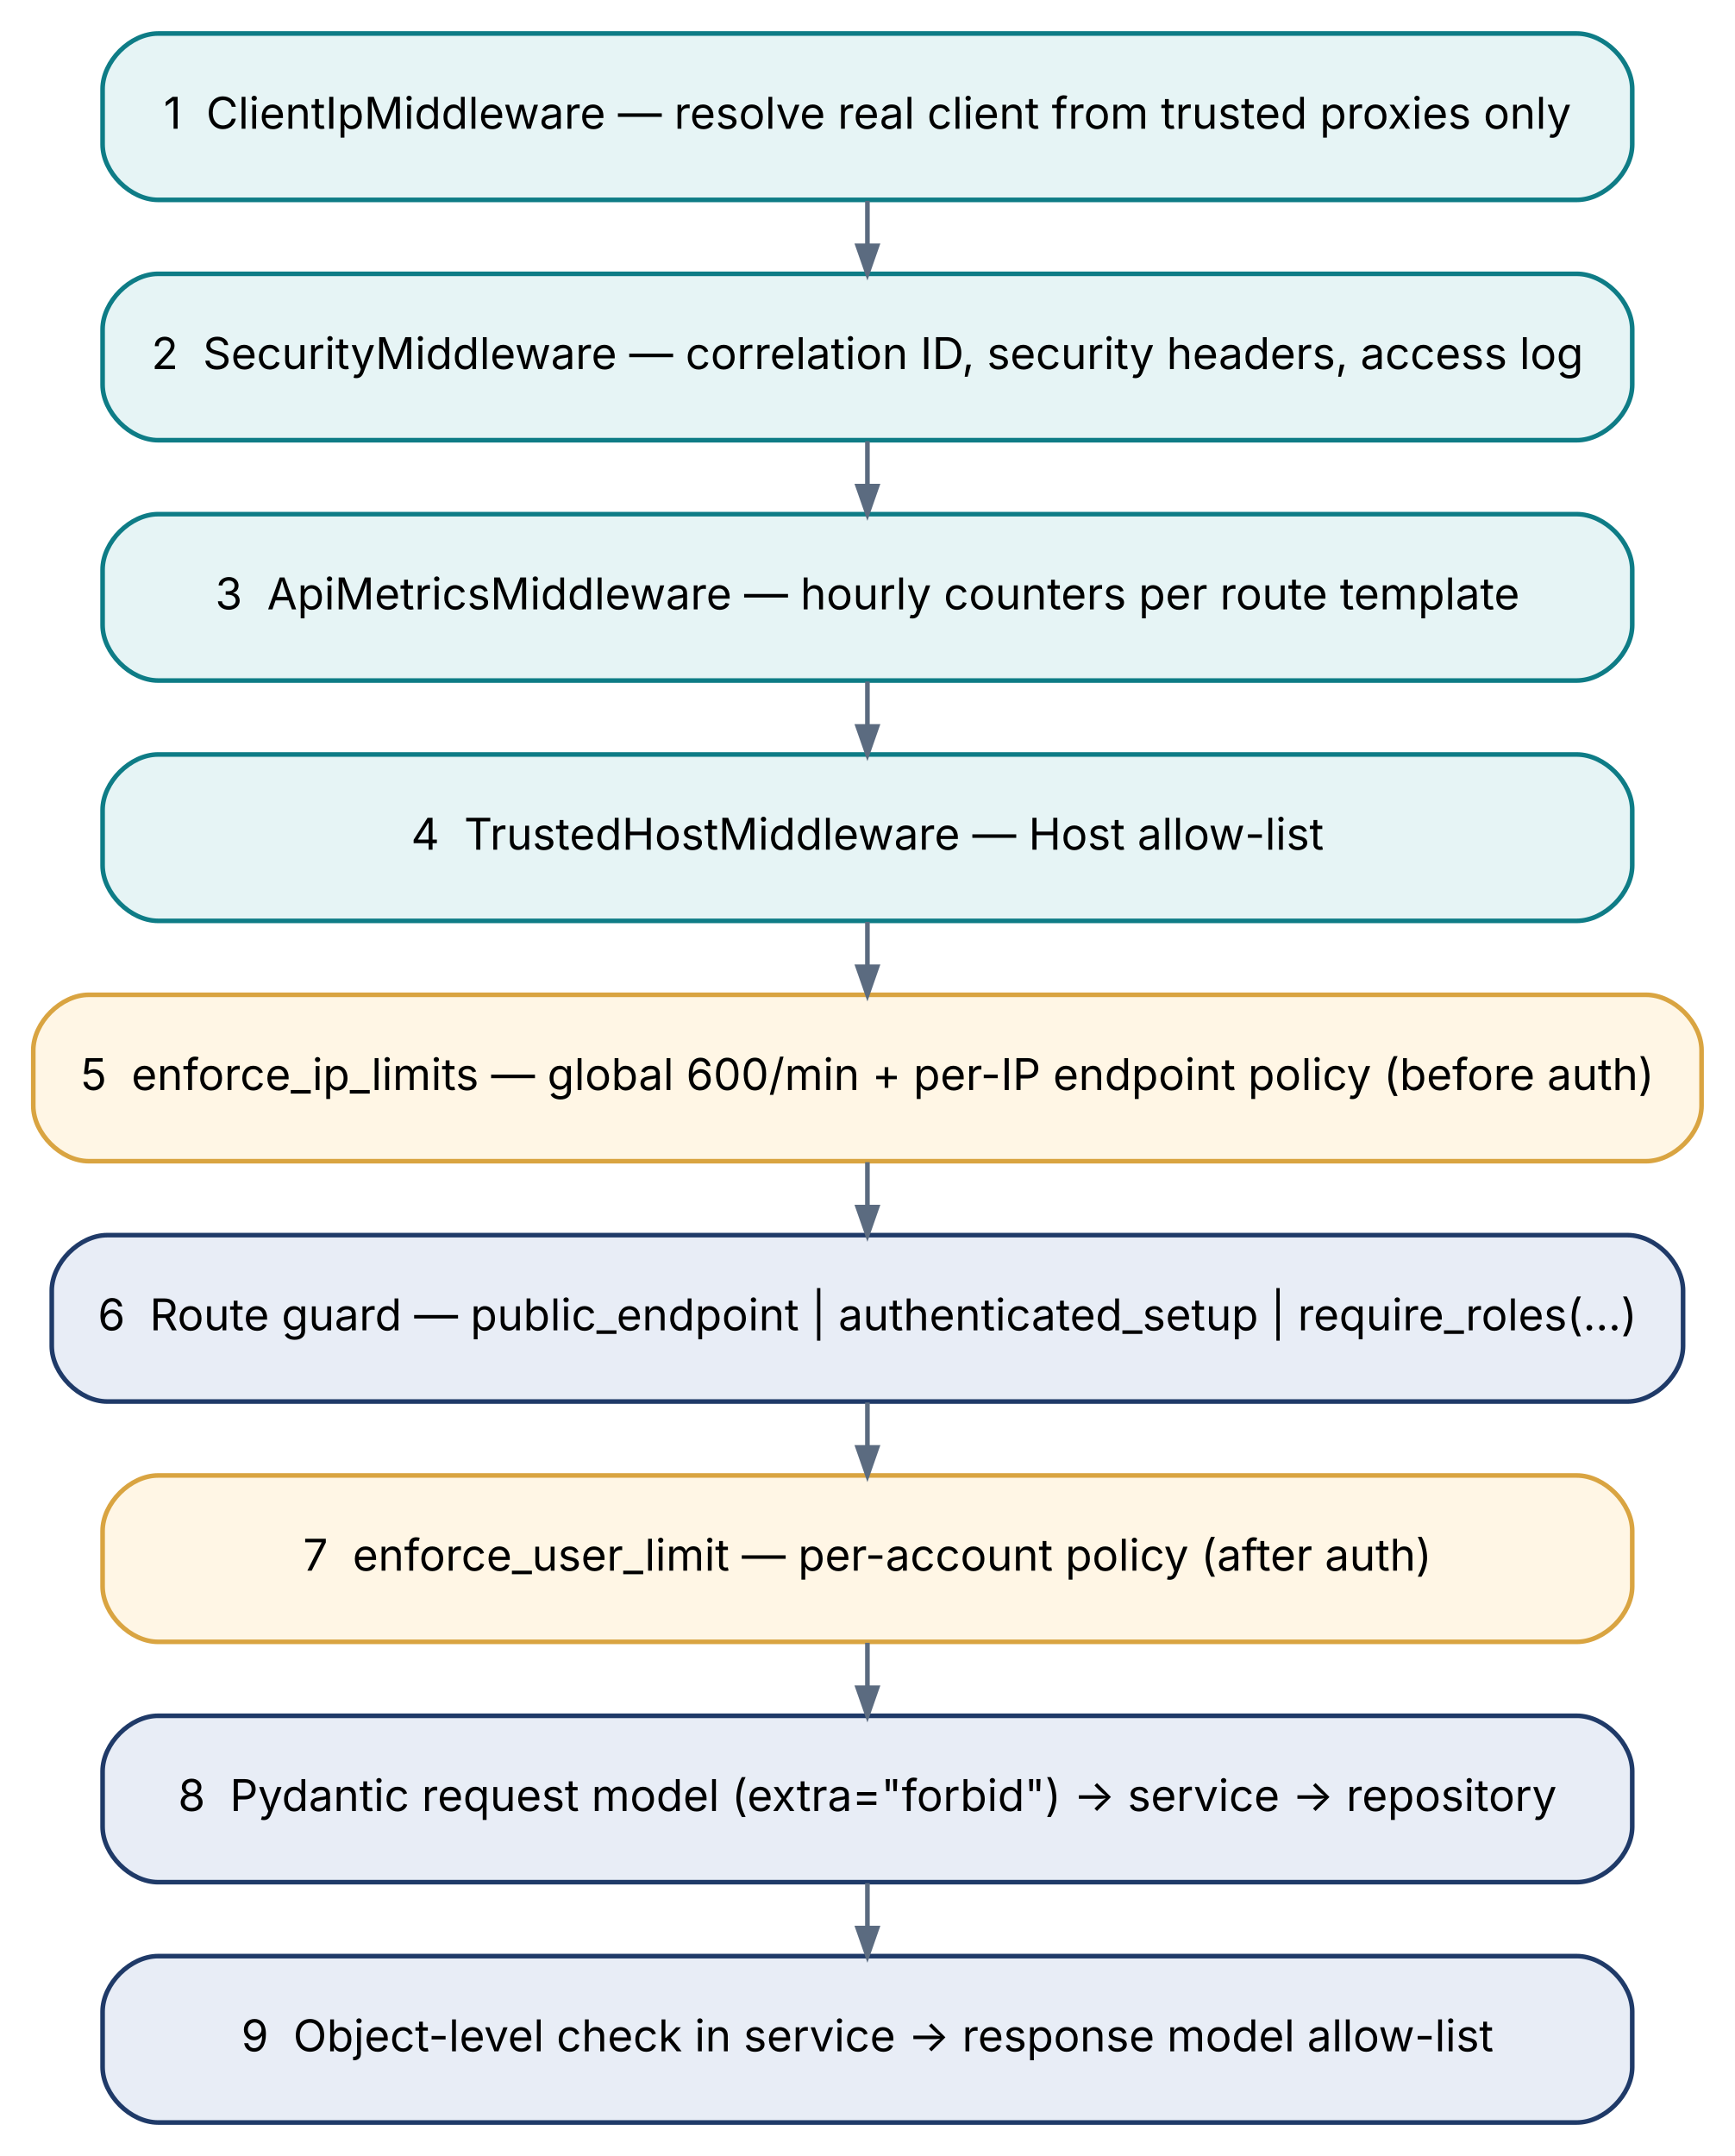
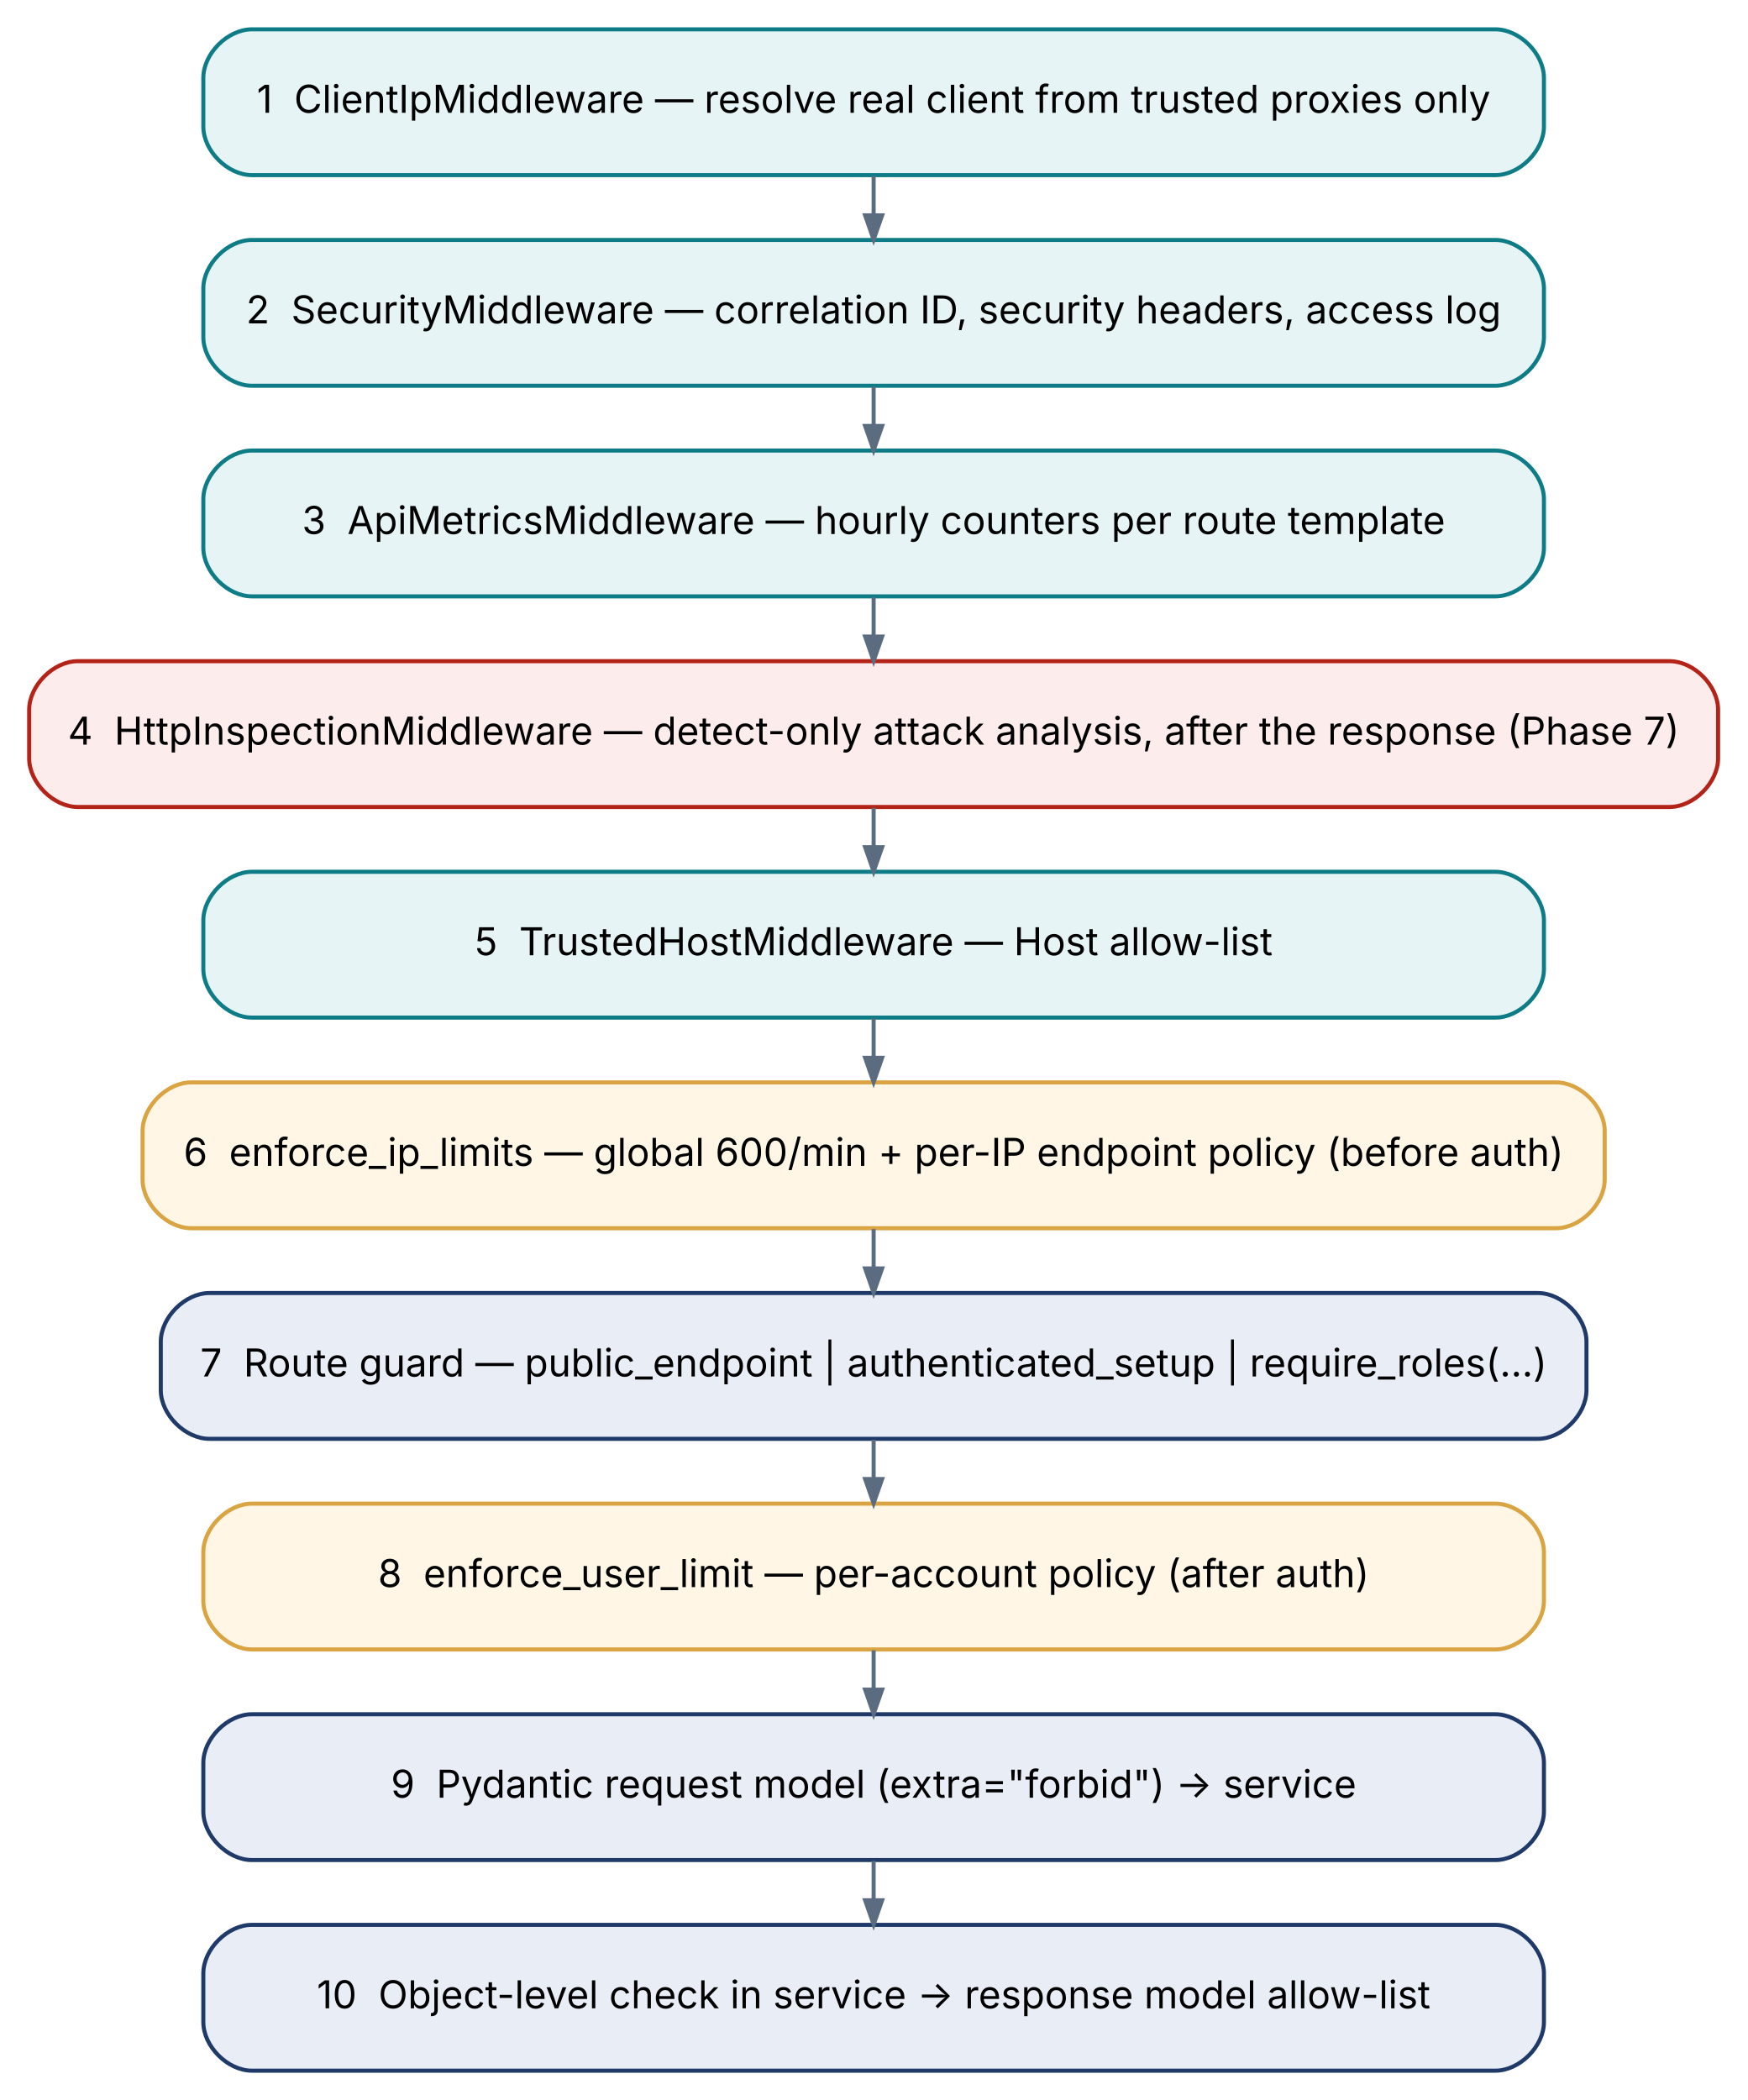
- <svg xmlns="http://www.w3.org/2000/svg" width="375pt" height="466pt" viewBox="0.00 0.00 375.40 466.40">
-   <g id="graph0" class="graph" transform="scale(1 1) rotate(0) translate(7.2 459.2)">
+ <svg xmlns="http://www.w3.org/2000/svg" width="431pt" height="518pt" viewBox="0.00 0.00 431.40 518.40">
+   <g id="graph0" class="graph" transform="scale(1 1) rotate(0) translate(7.2 511.2)">
    <g id="node1" class="node">
-       <path fill="#e6f4f5" stroke="#0e7c86" d="M334,-452C334,-452 27,-452 27,-452 21,-452 15,-446 15,-440 15,-440 15,-428 15,-428 15,-422 21,-416 27,-416 27,-416 334,-416 334,-416 340,-416 346,-422 346,-428 346,-428 346,-440 346,-440 346,-446 340,-452 334,-452" />
-       <text text-anchor="middle" x="180.5" y="-431.4" font-family="Inter" font-size="9.50">1  ClientIpMiddleware — resolve real client from trusted proxies only</text>
+       <path fill="#e6f4f5" stroke="#0e7c86" d="M362,-504C362,-504 55,-504 55,-504 49,-504 43,-498 43,-492 43,-492 43,-480 43,-480 43,-474 49,-468 55,-468 55,-468 362,-468 362,-468 368,-468 374,-474 374,-480 374,-480 374,-492 374,-492 374,-498 368,-504 362,-504" />
+       <text text-anchor="middle" x="208.5" y="-483.4" font-family="Inter" font-size="9.50">1  ClientIpMiddleware — resolve real client from trusted proxies only</text>
    </g>
    <g id="node2" class="node">
-       <path fill="#e6f4f5" stroke="#0e7c86" d="M334,-400C334,-400 27,-400 27,-400 21,-400 15,-394 15,-388 15,-388 15,-376 15,-376 15,-370 21,-364 27,-364 27,-364 334,-364 334,-364 340,-364 346,-370 346,-376 346,-376 346,-388 346,-388 346,-394 340,-400 334,-400" />
-       <text text-anchor="middle" x="180.5" y="-379.4" font-family="Inter" font-size="9.50">2  SecurityMiddleware — correlation ID, security headers, access log</text>
+       <path fill="#e6f4f5" stroke="#0e7c86" d="M362,-452C362,-452 55,-452 55,-452 49,-452 43,-446 43,-440 43,-440 43,-428 43,-428 43,-422 49,-416 55,-416 55,-416 362,-416 362,-416 368,-416 374,-422 374,-428 374,-428 374,-440 374,-440 374,-446 368,-452 362,-452" />
+       <text text-anchor="middle" x="208.5" y="-431.4" font-family="Inter" font-size="9.50">2  SecurityMiddleware — correlation ID, security headers, access log</text>
    </g>
    <g id="edge1" class="edge">
-       <path fill="none" stroke="#5b6b80" d="M180.5,-415.79C180.5,-412.77 180.5,-409.59 180.5,-406.43" />
-       <polygon fill="#5b6b80" stroke="#5b6b80" points="182.6,-406.07 180.5,-400.07 178.4,-406.07 182.6,-406.07" />
+       <path fill="none" stroke="#5b6b80" d="M208.5,-467.79C208.5,-464.77 208.5,-461.59 208.5,-458.43" />
+       <polygon fill="#5b6b80" stroke="#5b6b80" points="210.6,-458.07 208.5,-452.07 206.4,-458.07 210.6,-458.07" />
    </g>
    <g id="node3" class="node">
-       <path fill="#e6f4f5" stroke="#0e7c86" d="M334,-348C334,-348 27,-348 27,-348 21,-348 15,-342 15,-336 15,-336 15,-324 15,-324 15,-318 21,-312 27,-312 27,-312 334,-312 334,-312 340,-312 346,-318 346,-324 346,-324 346,-336 346,-336 346,-342 340,-348 334,-348" />
-       <text text-anchor="middle" x="180.5" y="-327.4" font-family="Inter" font-size="9.50">3  ApiMetricsMiddleware — hourly counters per route template</text>
+       <path fill="#e6f4f5" stroke="#0e7c86" d="M362,-400C362,-400 55,-400 55,-400 49,-400 43,-394 43,-388 43,-388 43,-376 43,-376 43,-370 49,-364 55,-364 55,-364 362,-364 362,-364 368,-364 374,-370 374,-376 374,-376 374,-388 374,-388 374,-394 368,-400 362,-400" />
+       <text text-anchor="middle" x="208.5" y="-379.4" font-family="Inter" font-size="9.50">3  ApiMetricsMiddleware — hourly counters per route template</text>
    </g>
    <g id="edge2" class="edge">
-       <path fill="none" stroke="#5b6b80" d="M180.5,-363.79C180.5,-360.77 180.5,-357.59 180.5,-354.43" />
-       <polygon fill="#5b6b80" stroke="#5b6b80" points="182.6,-354.07 180.5,-348.07 178.4,-354.07 182.6,-354.07" />
+       <path fill="none" stroke="#5b6b80" d="M208.5,-415.79C208.5,-412.77 208.5,-409.59 208.5,-406.43" />
+       <polygon fill="#5b6b80" stroke="#5b6b80" points="210.6,-406.07 208.5,-400.07 206.4,-406.07 210.6,-406.07" />
    </g>
    <g id="node4" class="node">
-       <path fill="#e6f4f5" stroke="#0e7c86" d="M334,-296C334,-296 27,-296 27,-296 21,-296 15,-290 15,-284 15,-284 15,-272 15,-272 15,-266 21,-260 27,-260 27,-260 334,-260 334,-260 340,-260 346,-266 346,-272 346,-272 346,-284 346,-284 346,-290 340,-296 334,-296" />
-       <text text-anchor="middle" x="180.5" y="-275.4" font-family="Inter" font-size="9.50">4  TrustedHostMiddleware — Host allow-list</text>
+       <path fill="#fdecec" stroke="#b42318" d="M405,-348C405,-348 12,-348 12,-348 6,-348 0,-342 0,-336 0,-336 0,-324 0,-324 0,-318 6,-312 12,-312 12,-312 405,-312 405,-312 411,-312 417,-318 417,-324 417,-324 417,-336 417,-336 417,-342 411,-348 405,-348" />
+       <text text-anchor="middle" x="208.5" y="-327.4" font-family="Inter" font-size="9.50">4  HttpInspectionMiddleware — detect-only attack analysis, after the response (Phase 7)</text>
    </g>
    <g id="edge3" class="edge">
-       <path fill="none" stroke="#5b6b80" d="M180.5,-311.79C180.5,-308.77 180.5,-305.59 180.5,-302.43" />
-       <polygon fill="#5b6b80" stroke="#5b6b80" points="182.6,-302.07 180.5,-296.07 178.4,-302.07 182.6,-302.07" />
+       <path fill="none" stroke="#5b6b80" d="M208.5,-363.79C208.5,-360.77 208.5,-357.59 208.5,-354.43" />
+       <polygon fill="#5b6b80" stroke="#5b6b80" points="210.6,-354.07 208.5,-348.07 206.4,-354.07 210.6,-354.07" />
    </g>
    <g id="node5" class="node">
-       <path fill="#fff6e5" stroke="#d9a441" d="M349,-244C349,-244 12,-244 12,-244 6,-244 0,-238 0,-232 0,-232 0,-220 0,-220 0,-214 6,-208 12,-208 12,-208 349,-208 349,-208 355,-208 361,-214 361,-220 361,-220 361,-232 361,-232 361,-238 355,-244 349,-244" />
-       <text text-anchor="middle" x="180.5" y="-223.4" font-family="Inter" font-size="9.50">5  enforce_ip_limits — global 600/min + per-IP endpoint policy (before auth)</text>
+       <path fill="#e6f4f5" stroke="#0e7c86" d="M362,-296C362,-296 55,-296 55,-296 49,-296 43,-290 43,-284 43,-284 43,-272 43,-272 43,-266 49,-260 55,-260 55,-260 362,-260 362,-260 368,-260 374,-266 374,-272 374,-272 374,-284 374,-284 374,-290 368,-296 362,-296" />
+       <text text-anchor="middle" x="208.5" y="-275.4" font-family="Inter" font-size="9.50">5  TrustedHostMiddleware — Host allow-list</text>
    </g>
    <g id="edge4" class="edge">
-       <path fill="none" stroke="#5b6b80" d="M180.5,-259.79C180.5,-256.77 180.5,-253.59 180.5,-250.43" />
-       <polygon fill="#5b6b80" stroke="#5b6b80" points="182.6,-250.07 180.5,-244.07 178.4,-250.07 182.6,-250.07" />
+       <path fill="none" stroke="#5b6b80" d="M208.5,-311.79C208.5,-308.77 208.5,-305.59 208.5,-302.43" />
+       <polygon fill="#5b6b80" stroke="#5b6b80" points="210.6,-302.07 208.5,-296.07 206.4,-302.07 210.6,-302.07" />
    </g>
    <g id="node6" class="node">
-       <path fill="#e8edf6" stroke="#1f3a68" d="M345,-192C345,-192 16,-192 16,-192 10,-192 4,-186 4,-180 4,-180 4,-168 4,-168 4,-162 10,-156 16,-156 16,-156 345,-156 345,-156 351,-156 357,-162 357,-168 357,-168 357,-180 357,-180 357,-186 351,-192 345,-192" />
-       <text text-anchor="middle" x="180.5" y="-171.4" font-family="Inter" font-size="9.50">6  Route guard — public_endpoint | authenticated_setup | require_roles(...)</text>
+       <path fill="#fff6e5" stroke="#d9a441" d="M377,-244C377,-244 40,-244 40,-244 34,-244 28,-238 28,-232 28,-232 28,-220 28,-220 28,-214 34,-208 40,-208 40,-208 377,-208 377,-208 383,-208 389,-214 389,-220 389,-220 389,-232 389,-232 389,-238 383,-244 377,-244" />
+       <text text-anchor="middle" x="208.5" y="-223.4" font-family="Inter" font-size="9.50">6  enforce_ip_limits — global 600/min + per-IP endpoint policy (before auth)</text>
    </g>
    <g id="edge5" class="edge">
-       <path fill="none" stroke="#5b6b80" d="M180.5,-207.79C180.5,-204.77 180.5,-201.59 180.5,-198.43" />
-       <polygon fill="#5b6b80" stroke="#5b6b80" points="182.6,-198.07 180.5,-192.07 178.4,-198.07 182.6,-198.07" />
+       <path fill="none" stroke="#5b6b80" d="M208.5,-259.79C208.5,-256.77 208.5,-253.59 208.5,-250.43" />
+       <polygon fill="#5b6b80" stroke="#5b6b80" points="210.6,-250.07 208.5,-244.07 206.4,-250.07 210.6,-250.07" />
    </g>
    <g id="node7" class="node">
-       <path fill="#fff6e5" stroke="#d9a441" d="M334,-140C334,-140 27,-140 27,-140 21,-140 15,-134 15,-128 15,-128 15,-116 15,-116 15,-110 21,-104 27,-104 27,-104 334,-104 334,-104 340,-104 346,-110 346,-116 346,-116 346,-128 346,-128 346,-134 340,-140 334,-140" />
-       <text text-anchor="middle" x="180.5" y="-119.4" font-family="Inter" font-size="9.50">7  enforce_user_limit — per-account policy (after auth)</text>
+       <path fill="#e8edf6" stroke="#1f3a68" d="M372.5,-192C372.5,-192 44.5,-192 44.5,-192 38.5,-192 32.5,-186 32.5,-180 32.5,-180 32.5,-168 32.5,-168 32.5,-162 38.5,-156 44.5,-156 44.5,-156 372.5,-156 372.5,-156 378.5,-156 384.5,-162 384.5,-168 384.5,-168 384.5,-180 384.5,-180 384.5,-186 378.5,-192 372.5,-192" />
+       <text text-anchor="middle" x="208.5" y="-171.4" font-family="Inter" font-size="9.50">7  Route guard — public_endpoint | authenticated_setup | require_roles(...)</text>
    </g>
    <g id="edge6" class="edge">
-       <path fill="none" stroke="#5b6b80" d="M180.5,-155.79C180.5,-152.77 180.5,-149.59 180.5,-146.43" />
-       <polygon fill="#5b6b80" stroke="#5b6b80" points="182.6,-146.07 180.5,-140.07 178.4,-146.07 182.6,-146.07" />
+       <path fill="none" stroke="#5b6b80" d="M208.5,-207.79C208.5,-204.77 208.5,-201.59 208.5,-198.43" />
+       <polygon fill="#5b6b80" stroke="#5b6b80" points="210.6,-198.07 208.5,-192.07 206.4,-198.07 210.6,-198.07" />
    </g>
    <g id="node8" class="node">
-       <path fill="#e8edf6" stroke="#1f3a68" d="M334,-88C334,-88 27,-88 27,-88 21,-88 15,-82 15,-76 15,-76 15,-64 15,-64 15,-58 21,-52 27,-52 27,-52 334,-52 334,-52 340,-52 346,-58 346,-64 346,-64 346,-76 346,-76 346,-82 340,-88 334,-88" />
-       <text text-anchor="middle" x="180.5" y="-67.4" font-family="Inter" font-size="9.50">8  Pydantic request model (extra="forbid") → service → repository</text>
+       <path fill="#fff6e5" stroke="#d9a441" d="M362,-140C362,-140 55,-140 55,-140 49,-140 43,-134 43,-128 43,-128 43,-116 43,-116 43,-110 49,-104 55,-104 55,-104 362,-104 362,-104 368,-104 374,-110 374,-116 374,-116 374,-128 374,-128 374,-134 368,-140 362,-140" />
+       <text text-anchor="middle" x="208.5" y="-119.4" font-family="Inter" font-size="9.50">8  enforce_user_limit — per-account policy (after auth)</text>
    </g>
    <g id="edge7" class="edge">
-       <path fill="none" stroke="#5b6b80" d="M180.5,-103.79C180.5,-100.77 180.5,-97.59 180.5,-94.43" />
-       <polygon fill="#5b6b80" stroke="#5b6b80" points="182.6,-94.07 180.5,-88.07 178.4,-94.07 182.6,-94.07" />
+       <path fill="none" stroke="#5b6b80" d="M208.5,-155.79C208.5,-152.77 208.5,-149.59 208.5,-146.43" />
+       <polygon fill="#5b6b80" stroke="#5b6b80" points="210.6,-146.07 208.5,-140.07 206.4,-146.07 210.6,-146.07" />
    </g>
    <g id="node9" class="node">
-       <path fill="#e8edf6" stroke="#1f3a68" d="M334,-36C334,-36 27,-36 27,-36 21,-36 15,-30 15,-24 15,-24 15,-12 15,-12 15,-6 21,0 27,0 27,0 334,0 334,0 340,0 346,-6 346,-12 346,-12 346,-24 346,-24 346,-30 340,-36 334,-36" />
-       <text text-anchor="middle" x="180.5" y="-15.4" font-family="Inter" font-size="9.50">9  Object-level check in service → response model allow-list</text>
+       <path fill="#e8edf6" stroke="#1f3a68" d="M362,-88C362,-88 55,-88 55,-88 49,-88 43,-82 43,-76 43,-76 43,-64 43,-64 43,-58 49,-52 55,-52 55,-52 362,-52 362,-52 368,-52 374,-58 374,-64 374,-64 374,-76 374,-76 374,-82 368,-88 362,-88" />
+       <text text-anchor="middle" x="208.5" y="-67.4" font-family="Inter" font-size="9.50">9  Pydantic request model (extra="forbid") → service</text>
    </g>
    <g id="edge8" class="edge">
-       <path fill="none" stroke="#5b6b80" d="M180.5,-51.79C180.5,-48.77 180.5,-45.59 180.5,-42.43" />
-       <polygon fill="#5b6b80" stroke="#5b6b80" points="182.6,-42.07 180.5,-36.07 178.4,-42.07 182.6,-42.07" />
+       <path fill="none" stroke="#5b6b80" d="M208.5,-103.79C208.5,-100.77 208.5,-97.59 208.5,-94.43" />
+       <polygon fill="#5b6b80" stroke="#5b6b80" points="210.6,-94.07 208.5,-88.07 206.4,-94.07 210.6,-94.07" />
+     </g>
+     <g id="node10" class="node">
+       <path fill="#e8edf6" stroke="#1f3a68" d="M362,-36C362,-36 55,-36 55,-36 49,-36 43,-30 43,-24 43,-24 43,-12 43,-12 43,-6 49,0 55,0 55,0 362,0 362,0 368,0 374,-6 374,-12 374,-12 374,-24 374,-24 374,-30 368,-36 362,-36" />
+       <text text-anchor="middle" x="208.5" y="-15.4" font-family="Inter" font-size="9.50">10  Object-level check in service → response model allow-list</text>
+     </g>
+     <g id="edge9" class="edge">
+       <path fill="none" stroke="#5b6b80" d="M208.5,-51.79C208.5,-48.77 208.5,-45.59 208.5,-42.43" />
+       <polygon fill="#5b6b80" stroke="#5b6b80" points="210.6,-42.07 208.5,-36.07 206.4,-42.07 210.6,-42.07" />
    </g>
  </g>
</svg>
